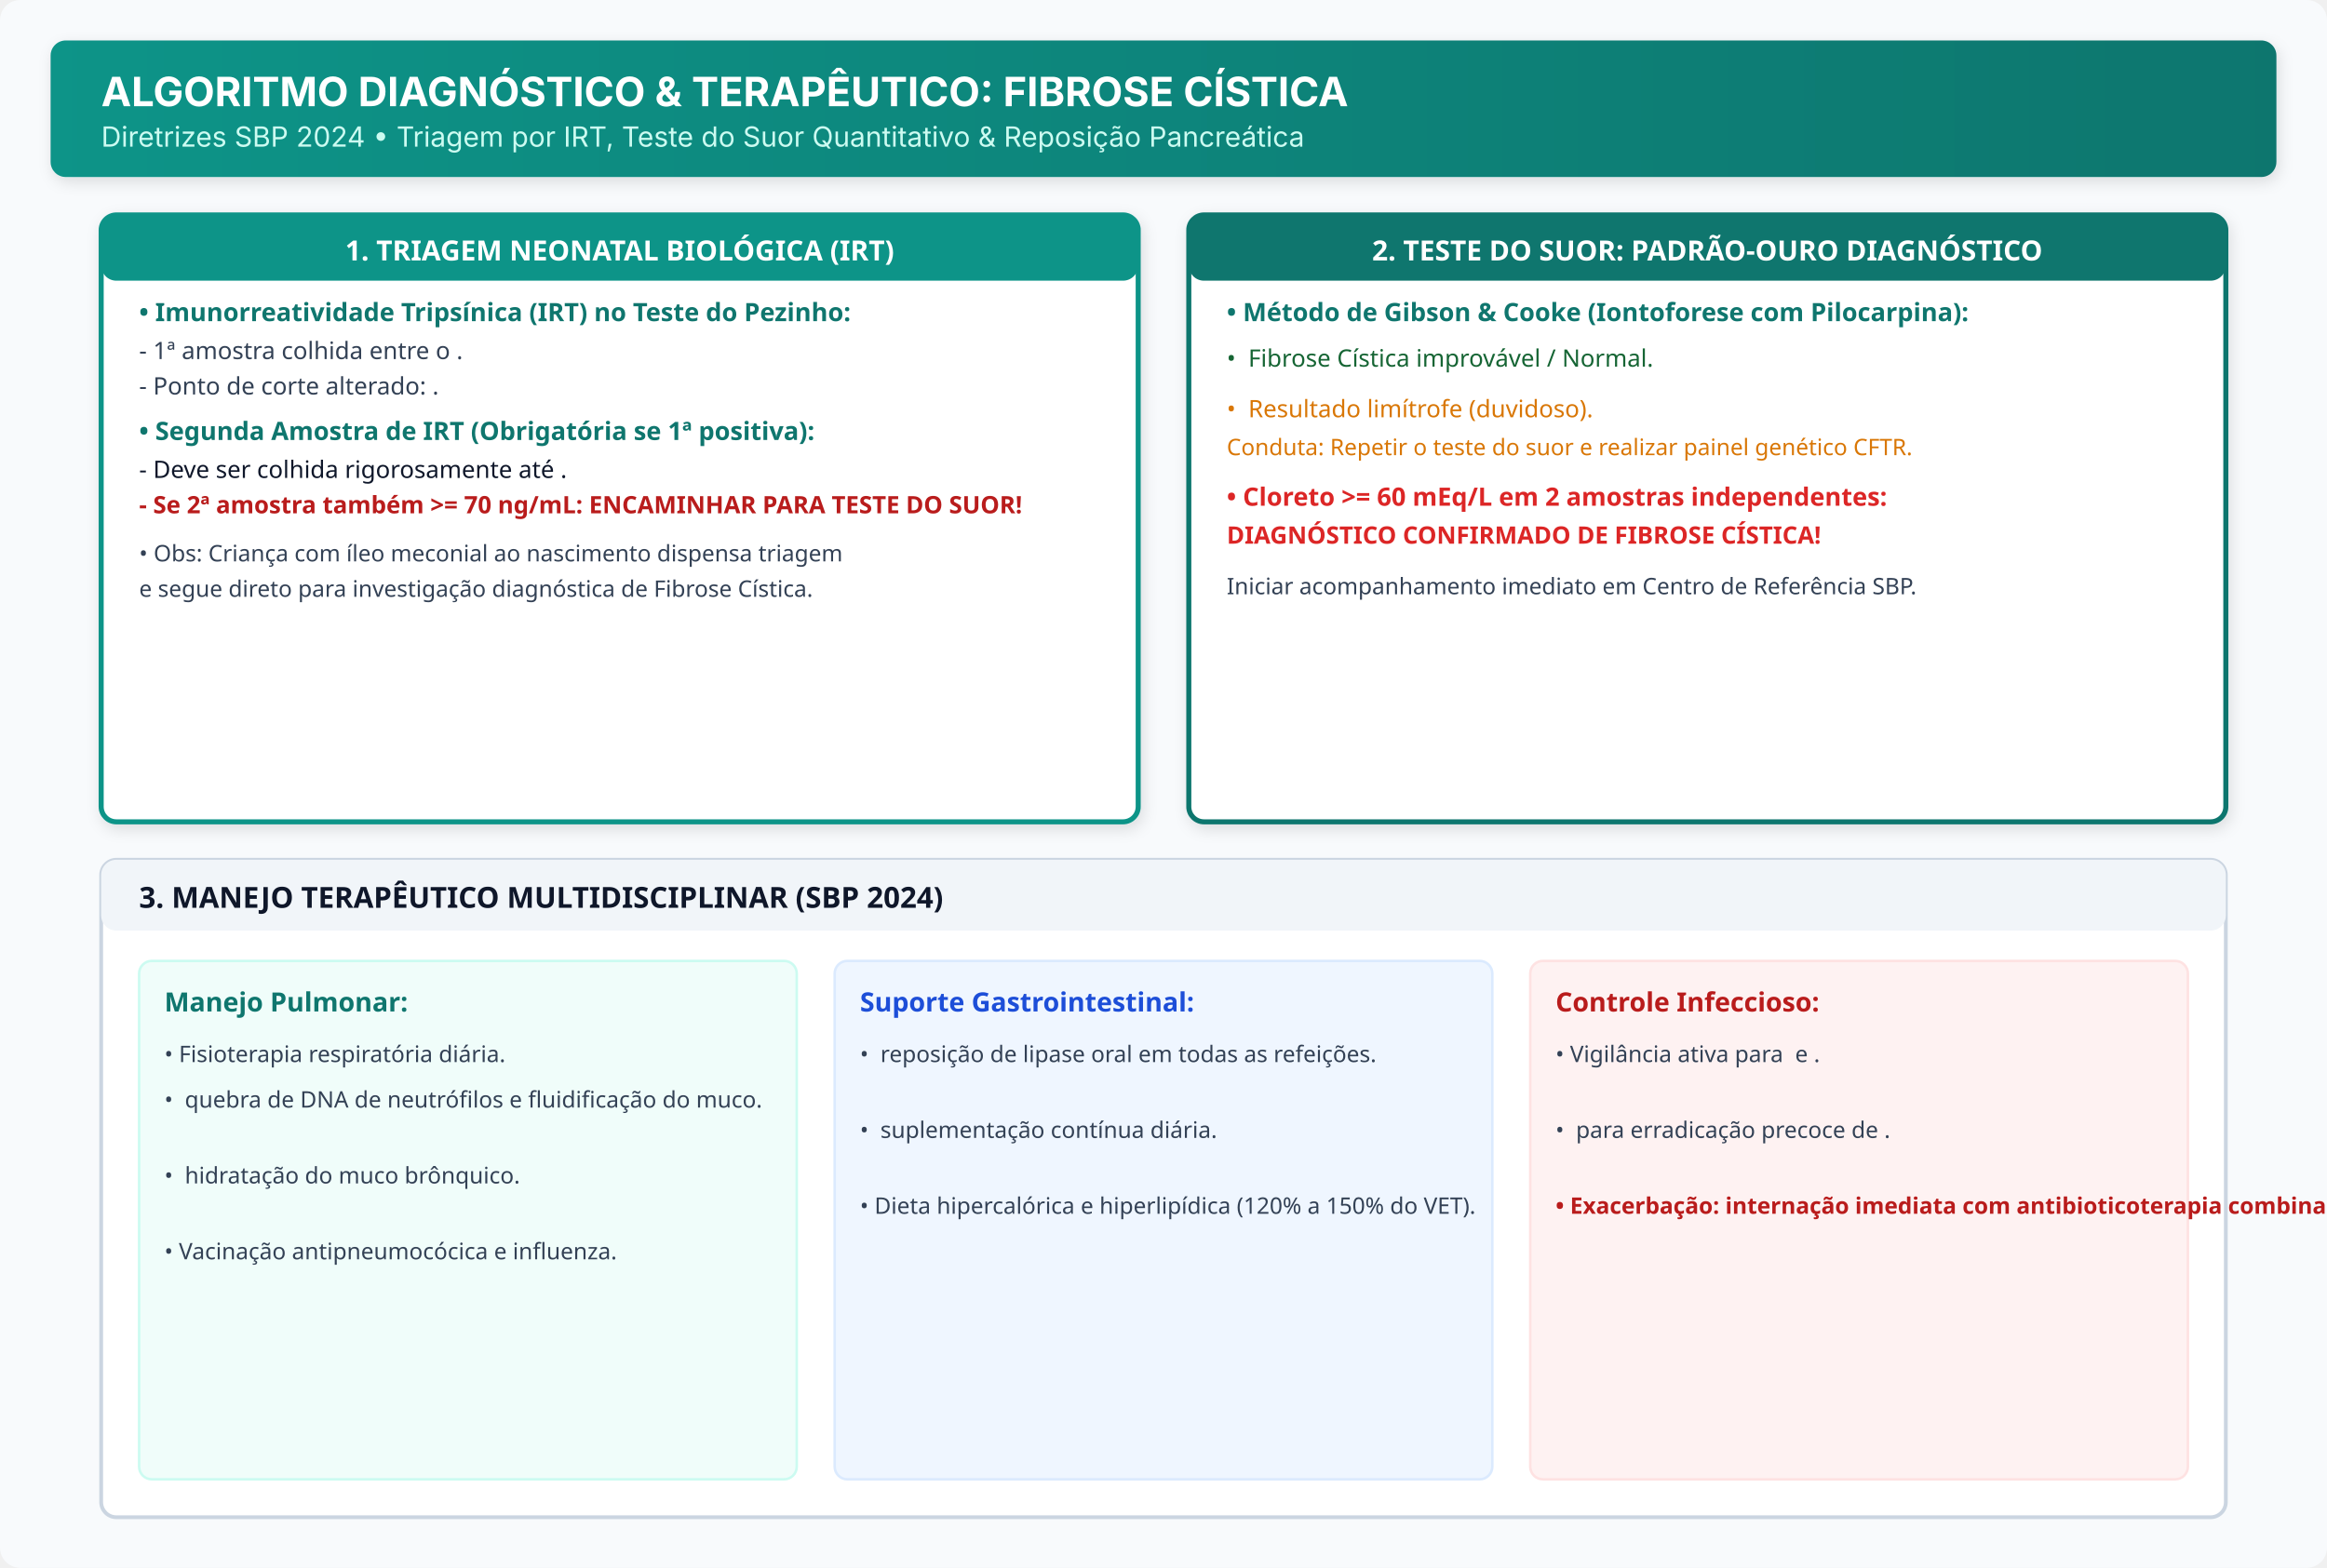
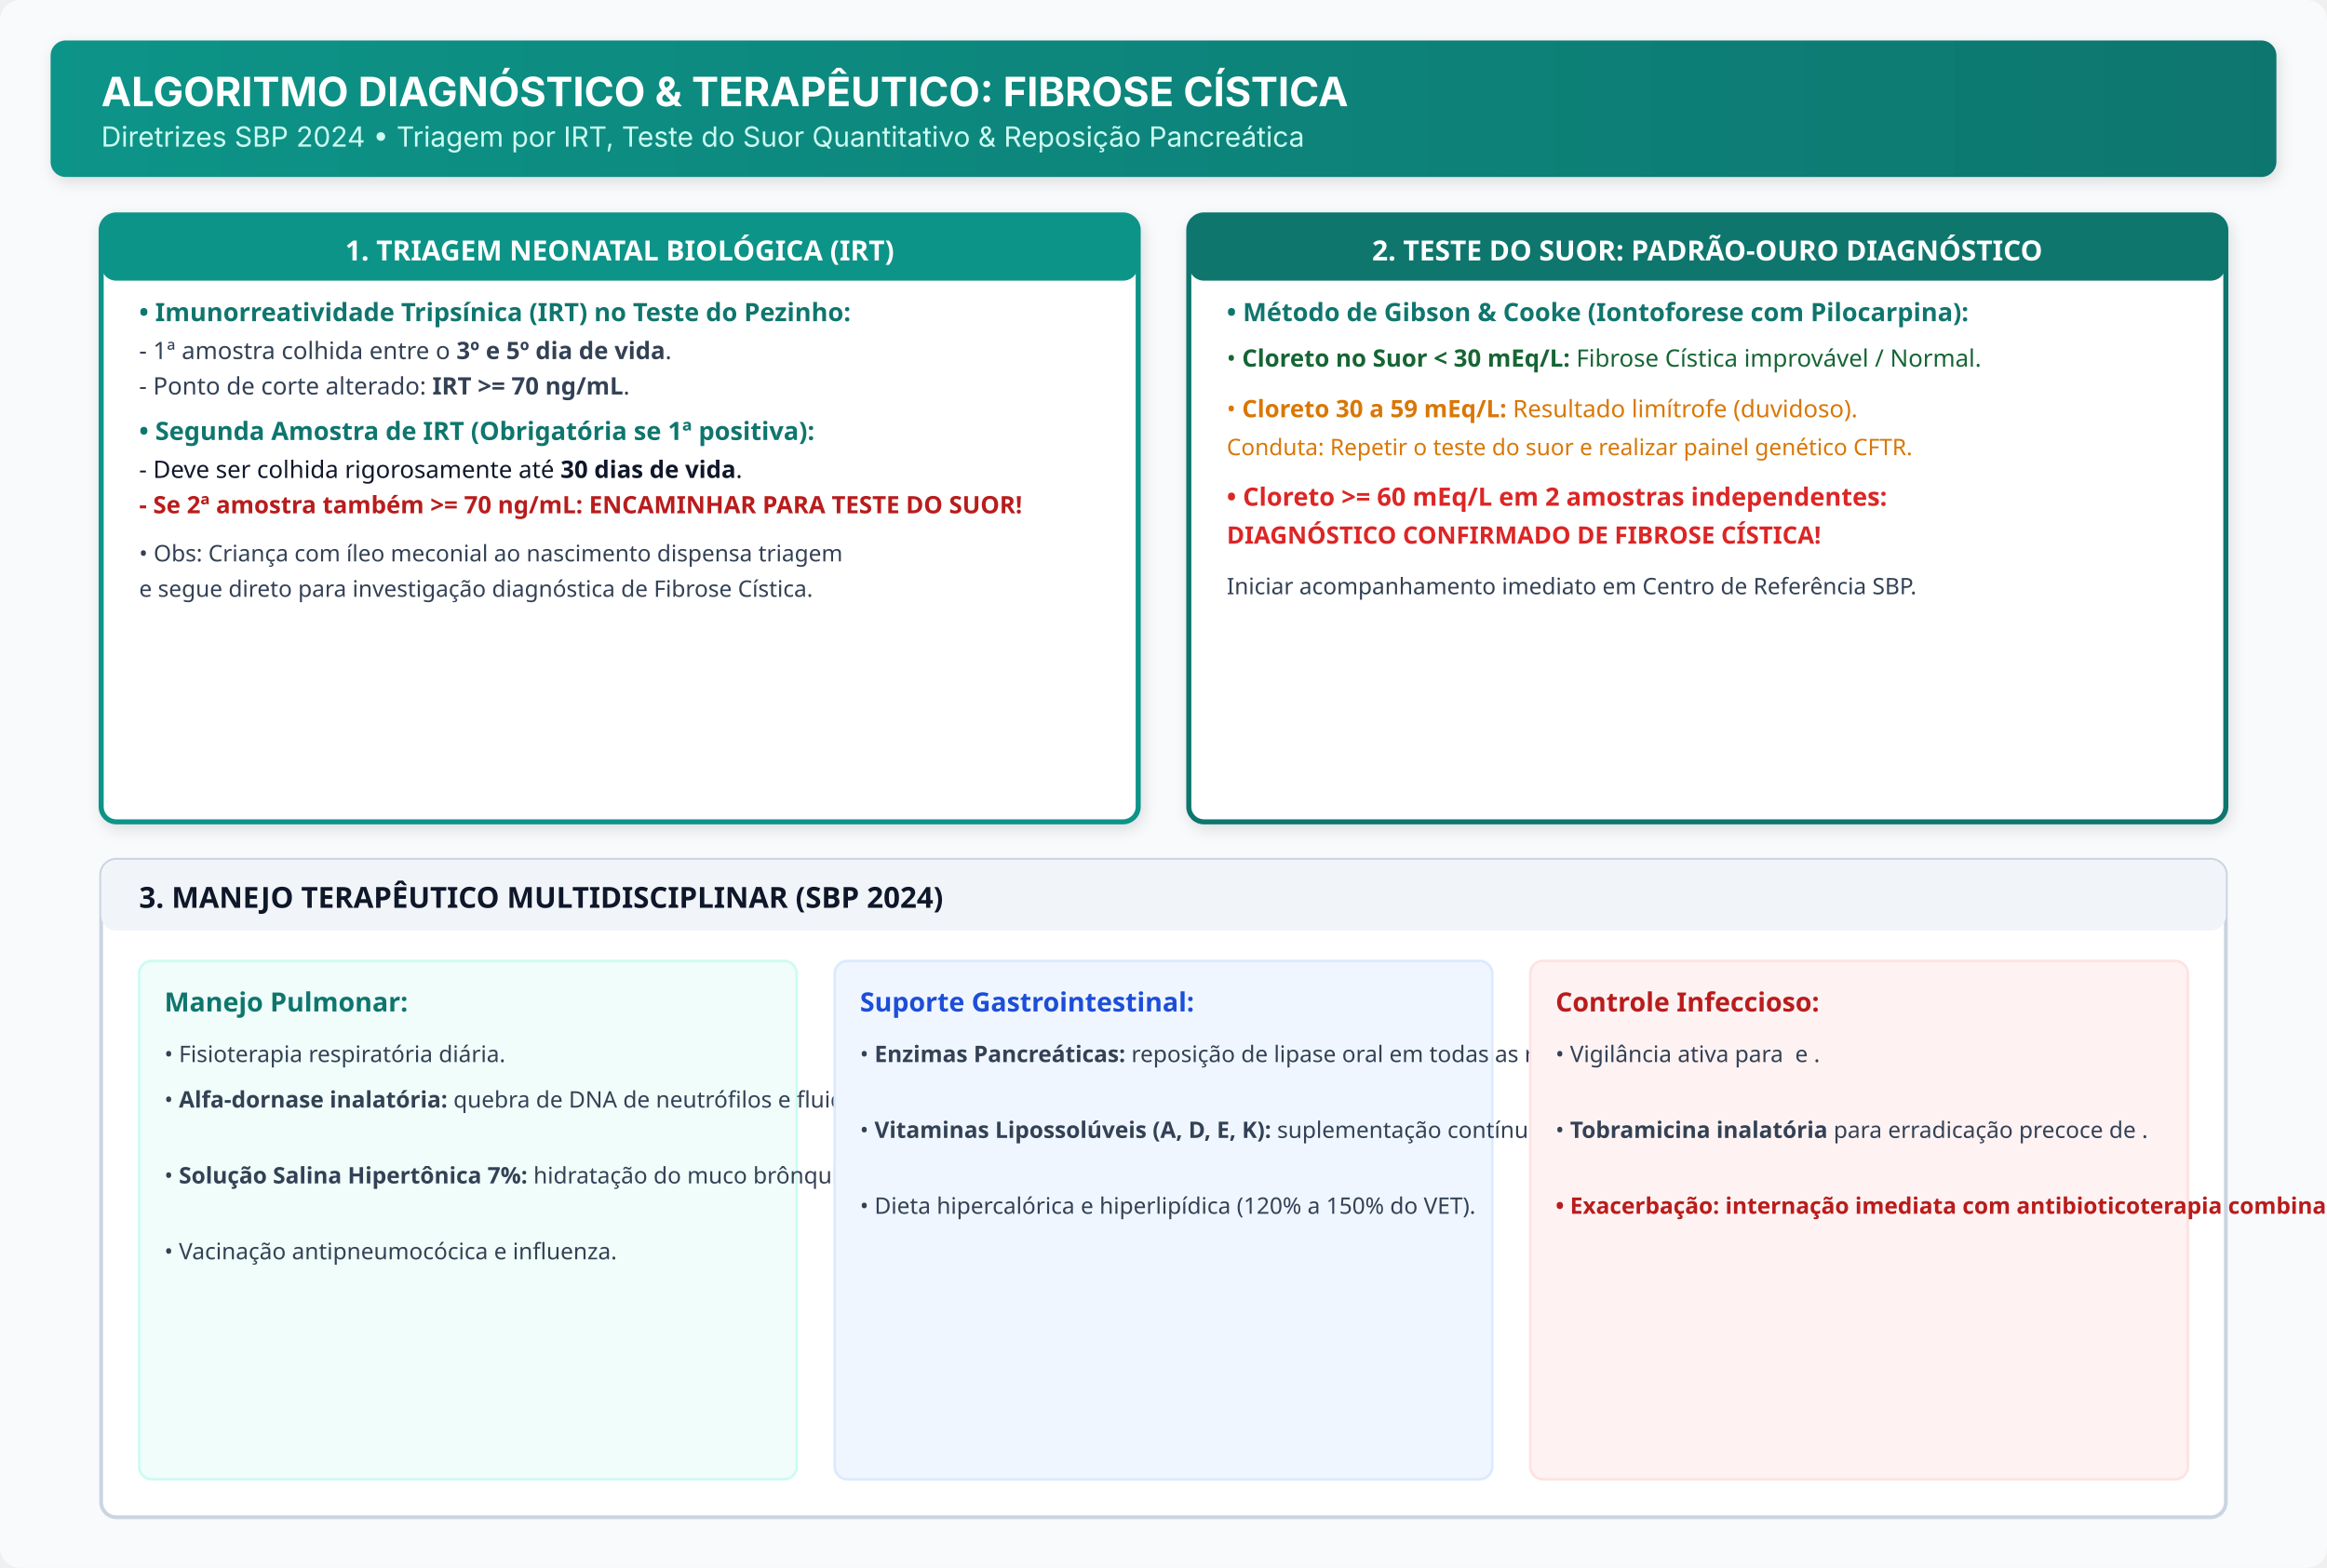
<svg xmlns="http://www.w3.org/2000/svg" viewBox="0 0 920 620" width="100%" height="100%">
  <defs>
    <linearGradient id="gradFC" x1="0%" y1="0%" x2="100%" y2="0%">
      <stop offset="0%" stop-color="#0d9488" />
      <stop offset="100%" stop-color="#0f766e" />
    </linearGradient>
    <filter id="shadowFC" x="-5%" y="-5%" width="110%" height="115%" filterUnits="userSpaceOnUse">
      <feDropShadow dx="1" dy="2" stdDeviation="3" flood-opacity="0.12" />
    </filter>
  </defs>
  <rect width="920" height="620" fill="#f8fafc" rx="8" />
  <rect x="20" y="16" width="880" height="54" rx="6" fill="url(#gradFC)" filter="url(#shadowFC)" />
  <text x="40" y="42" fill="#ffffff" font-size="16" font-weight="bold" font-family="system-ui, -apple-system, sans-serif">ALGORITMO DIAGNÓSTICO &amp; TERAPÊUTICO: FIBROSE CÍSTICA</text>
  <text x="40" y="58" fill="#ccfbf1" font-size="11" font-family="system-ui, -apple-system, sans-serif">Diretrizes SBP 2024 • Triagem por IRT, Teste do Suor Quantitativo &amp; Reposição Pancreática</text>
  <rect x="40" y="85" width="410" height="240" rx="6" fill="#ffffff" stroke="#0d9488" stroke-width="2" filter="url(#shadowFC)" />
  <rect x="40" y="85" width="410" height="26" fill="#0d9488" rx="6" />
  <text x="245" y="103" fill="#ffffff" font-size="11" font-weight="bold" text-anchor="middle" font-family="system-ui, sans-serif">1. TRIAGEM NEONATAL BIOLÓGICA (IRT)</text>
  <text x="55" y="127" fill="#0f766e" font-size="10" font-weight="bold" font-family="system-ui, sans-serif">• Imunorreatividade Tripsínica (IRT) no Teste do Pezinho:</text>
-   <text x="55" y="142" fill="#334155" font-size="9.5" font-family="system-ui, sans-serif">  - 1ª amostra colhida entre o <strong>3º e 5º dia de vida</strong>.</text>
-   <text x="55" y="156" fill="#334155" font-size="9.5" font-family="system-ui, sans-serif">  - Ponto de corte alterado: <strong>IRT &gt;= 70 ng/mL</strong>.</text>
+   <text x="55" y="142" fill="#334155" font-size="9.5" font-family="system-ui, sans-serif">  - 1ª amostra colhida entre o <tspan font-weight="bold">3º e 5º dia de vida</tspan>.</text>
+   <text x="55" y="156" fill="#334155" font-size="9.5" font-family="system-ui, sans-serif">  - Ponto de corte alterado: <tspan font-weight="bold">IRT &gt;= 70 ng/mL</tspan>.</text>
  <text x="55" y="174" fill="#0f766e" font-size="10" font-weight="bold" font-family="system-ui, sans-serif">• Segunda Amostra de IRT (Obrigatória se 1ª positiva):</text>
-   <text x="55" y="189" fill="#0f172a" font-size="9.5" font-family="system-ui, sans-serif">  - Deve ser colhida rigorosamente até <strong>30 dias de vida</strong>.</text>
+   <text x="55" y="189" fill="#0f172a" font-size="9.5" font-family="system-ui, sans-serif">  - Deve ser colhida rigorosamente até <tspan font-weight="bold">30 dias de vida</tspan>.</text>
  <text x="55" y="203" fill="#b91c1c" font-size="9.5" font-weight="bold" font-family="system-ui, sans-serif">  - Se 2ª amostra também &gt;= 70 ng/mL: ENCAMINHAR PARA TESTE DO SUOR!</text>
  <text x="55" y="222" fill="#334155" font-size="9" font-family="system-ui, sans-serif">• Obs: Criança com íleo meconial ao nascimento dispensa triagem</text>
  <text x="55" y="236" fill="#334155" font-size="9" font-family="system-ui, sans-serif">  e segue direto para investigação diagnóstica de Fibrose Cística.</text>
  <rect x="470" y="85" width="410" height="240" rx="6" fill="#ffffff" stroke="#0f766e" stroke-width="2" filter="url(#shadowFC)" />
  <rect x="470" y="85" width="410" height="26" fill="#0f766e" rx="6" />
  <text x="675" y="103" fill="#ffffff" font-size="11" font-weight="bold" text-anchor="middle" font-family="system-ui, sans-serif">2. TESTE DO SUOR: PADRÃO-OURO DIAGNÓSTICO</text>
  <text x="485" y="127" fill="#0f766e" font-size="10" font-weight="bold" font-family="system-ui, sans-serif">• Método de Gibson &amp; Cooke (Iontoforese com Pilocarpina):</text>
-   <text x="485" y="145" fill="#166534" font-size="9.5" font-family="system-ui, sans-serif">• <strong>Cloreto no Suor &lt; 30 mEq/L:</strong> Fibrose Cística improvável / Normal.</text>
-   <text x="485" y="165" fill="#d97706" font-size="9.5" font-family="system-ui, sans-serif">• <strong>Cloreto 30 a 59 mEq/L:</strong> Resultado limítrofe (duvidoso).</text>
+   <text x="485" y="145" fill="#166534" font-size="9.5" font-family="system-ui, sans-serif">• <tspan font-weight="bold">Cloreto no Suor &lt; 30 mEq/L:</tspan> Fibrose Cística improvável / Normal.</text>
+   <text x="485" y="165" fill="#d97706" font-size="9.5" font-family="system-ui, sans-serif">• <tspan font-weight="bold">Cloreto 30 a 59 mEq/L:</tspan> Resultado limítrofe (duvidoso).</text>
  <text x="485" y="180" fill="#d97706" font-size="9" font-family="system-ui, sans-serif">  Conduta: Repetir o teste do suor e realizar painel genético CFTR.</text>
  <text x="485" y="200" fill="#dc2626" font-size="10" font-weight="bold" font-family="system-ui, sans-serif">• Cloreto &gt;= 60 mEq/L em 2 amostras independentes:</text>
  <text x="485" y="215" fill="#dc2626" font-size="9.5" font-weight="bold" font-family="system-ui, sans-serif">  DIAGNÓSTICO CONFIRMADO DE FIBROSE CÍSTICA!</text>
  <text x="485" y="235" fill="#334155" font-size="9" font-family="system-ui, sans-serif">  Iniciar acompanhamento imediato em Centro de Referência SBP.</text>
  <rect x="40" y="340" width="840" height="260" rx="6" fill="#ffffff" stroke="#cbd5e1" stroke-width="1.5" />
  <rect x="40" y="340" width="840" height="28" fill="#f1f5f9" rx="6" />
  <text x="55" y="359" fill="#0f172a" font-size="11.5" font-weight="bold" font-family="system-ui, sans-serif">3. MANEJO TERAPÊUTICO MULTIDISCIPLINAR (SBP 2024)</text>
  <rect x="55" y="380" width="260" height="205" rx="5" fill="#f0fdfa" stroke="#ccfbf1" />
  <text x="65" y="400" fill="#0f766e" font-size="10.5" font-weight="bold" font-family="system-ui, sans-serif">Manejo Pulmonar:</text>
  <text x="65" y="420" fill="#334155" font-size="9" font-family="system-ui, sans-serif">• Fisioterapia respiratória diária.</text>
-   <text x="65" y="438" fill="#334155" font-size="9" font-family="system-ui, sans-serif">• <strong>Alfa-dornase inalatória:</strong> quebra de DNA de neutrófilos e fluidificação do muco.</text>
-   <text x="65" y="468" fill="#334155" font-size="9" font-family="system-ui, sans-serif">• <strong>Solução Salina Hipertônica 7%:</strong> hidratação do muco brônquico.</text>
+   <text x="65" y="438" fill="#334155" font-size="9" font-family="system-ui, sans-serif">• <tspan font-weight="bold">Alfa-dornase inalatória:</tspan> quebra de DNA de neutrófilos e fluidificação do muco.</text>
+   <text x="65" y="468" fill="#334155" font-size="9" font-family="system-ui, sans-serif">• <tspan font-weight="bold">Solução Salina Hipertônica 7%:</tspan> hidratação do muco brônquico.</text>
  <text x="65" y="498" fill="#334155" font-size="9" font-family="system-ui, sans-serif">• Vacinação antipneumocócica e influenza.</text>
  <rect x="330" y="380" width="260" height="205" rx="5" fill="#eff6ff" stroke="#dbeafe" />
  <text x="340" y="400" fill="#1d4ed8" font-size="10.5" font-weight="bold" font-family="system-ui, sans-serif">Suporte Gastrointestinal:</text>
-   <text x="340" y="420" fill="#334155" font-size="9" font-family="system-ui, sans-serif">• <strong>Enzimas Pancreáticas:</strong> reposição de lipase oral em todas as refeições.</text>
-   <text x="340" y="450" fill="#334155" font-size="9" font-family="system-ui, sans-serif">• <strong>Vitaminas Lipossolúveis (A, D, E, K):</strong> suplementação contínua diária.</text>
+   <text x="340" y="420" fill="#334155" font-size="9" font-family="system-ui, sans-serif">• <tspan font-weight="bold">Enzimas Pancreáticas:</tspan> reposição de lipase oral em todas as refeições.</text>
+   <text x="340" y="450" fill="#334155" font-size="9" font-family="system-ui, sans-serif">• <tspan font-weight="bold">Vitaminas Lipossolúveis (A, D, E, K):</tspan> suplementação contínua diária.</text>
  <text x="340" y="480" fill="#334155" font-size="9" font-family="system-ui, sans-serif">• Dieta hipercalórica e hiperlipídica (120% a 150% do VET).</text>
  <rect x="605" y="380" width="260" height="205" rx="5" fill="#fef2f2" stroke="#fee2e2" />
  <text x="615" y="400" fill="#b91c1c" font-size="10.5" font-weight="bold" font-family="system-ui, sans-serif">Controle Infeccioso:</text>
  <text x="615" y="420" fill="#334155" font-size="9" font-family="system-ui, sans-serif">• Vigilância ativa para <em>Pseudomonas aeruginosa</em> e <em>Staphylococcus aureus</em>.</text>
-   <text x="615" y="450" fill="#334155" font-size="9" font-family="system-ui, sans-serif">• <strong>Tobramicina inalatória</strong> para erradicação precoce de <em>Pseudomonas</em>.</text>
+   <text x="615" y="450" fill="#334155" font-size="9" font-family="system-ui, sans-serif">• <tspan font-weight="bold">Tobramicina inalatória</tspan> para erradicação precoce de <em>Pseudomonas</em>.</text>
  <text x="615" y="480" fill="#b91c1c" font-size="9" font-weight="bold" font-family="system-ui, sans-serif">• Exacerbação: internação imediata com antibioticoterapia combinada IV.</text>
</svg>
